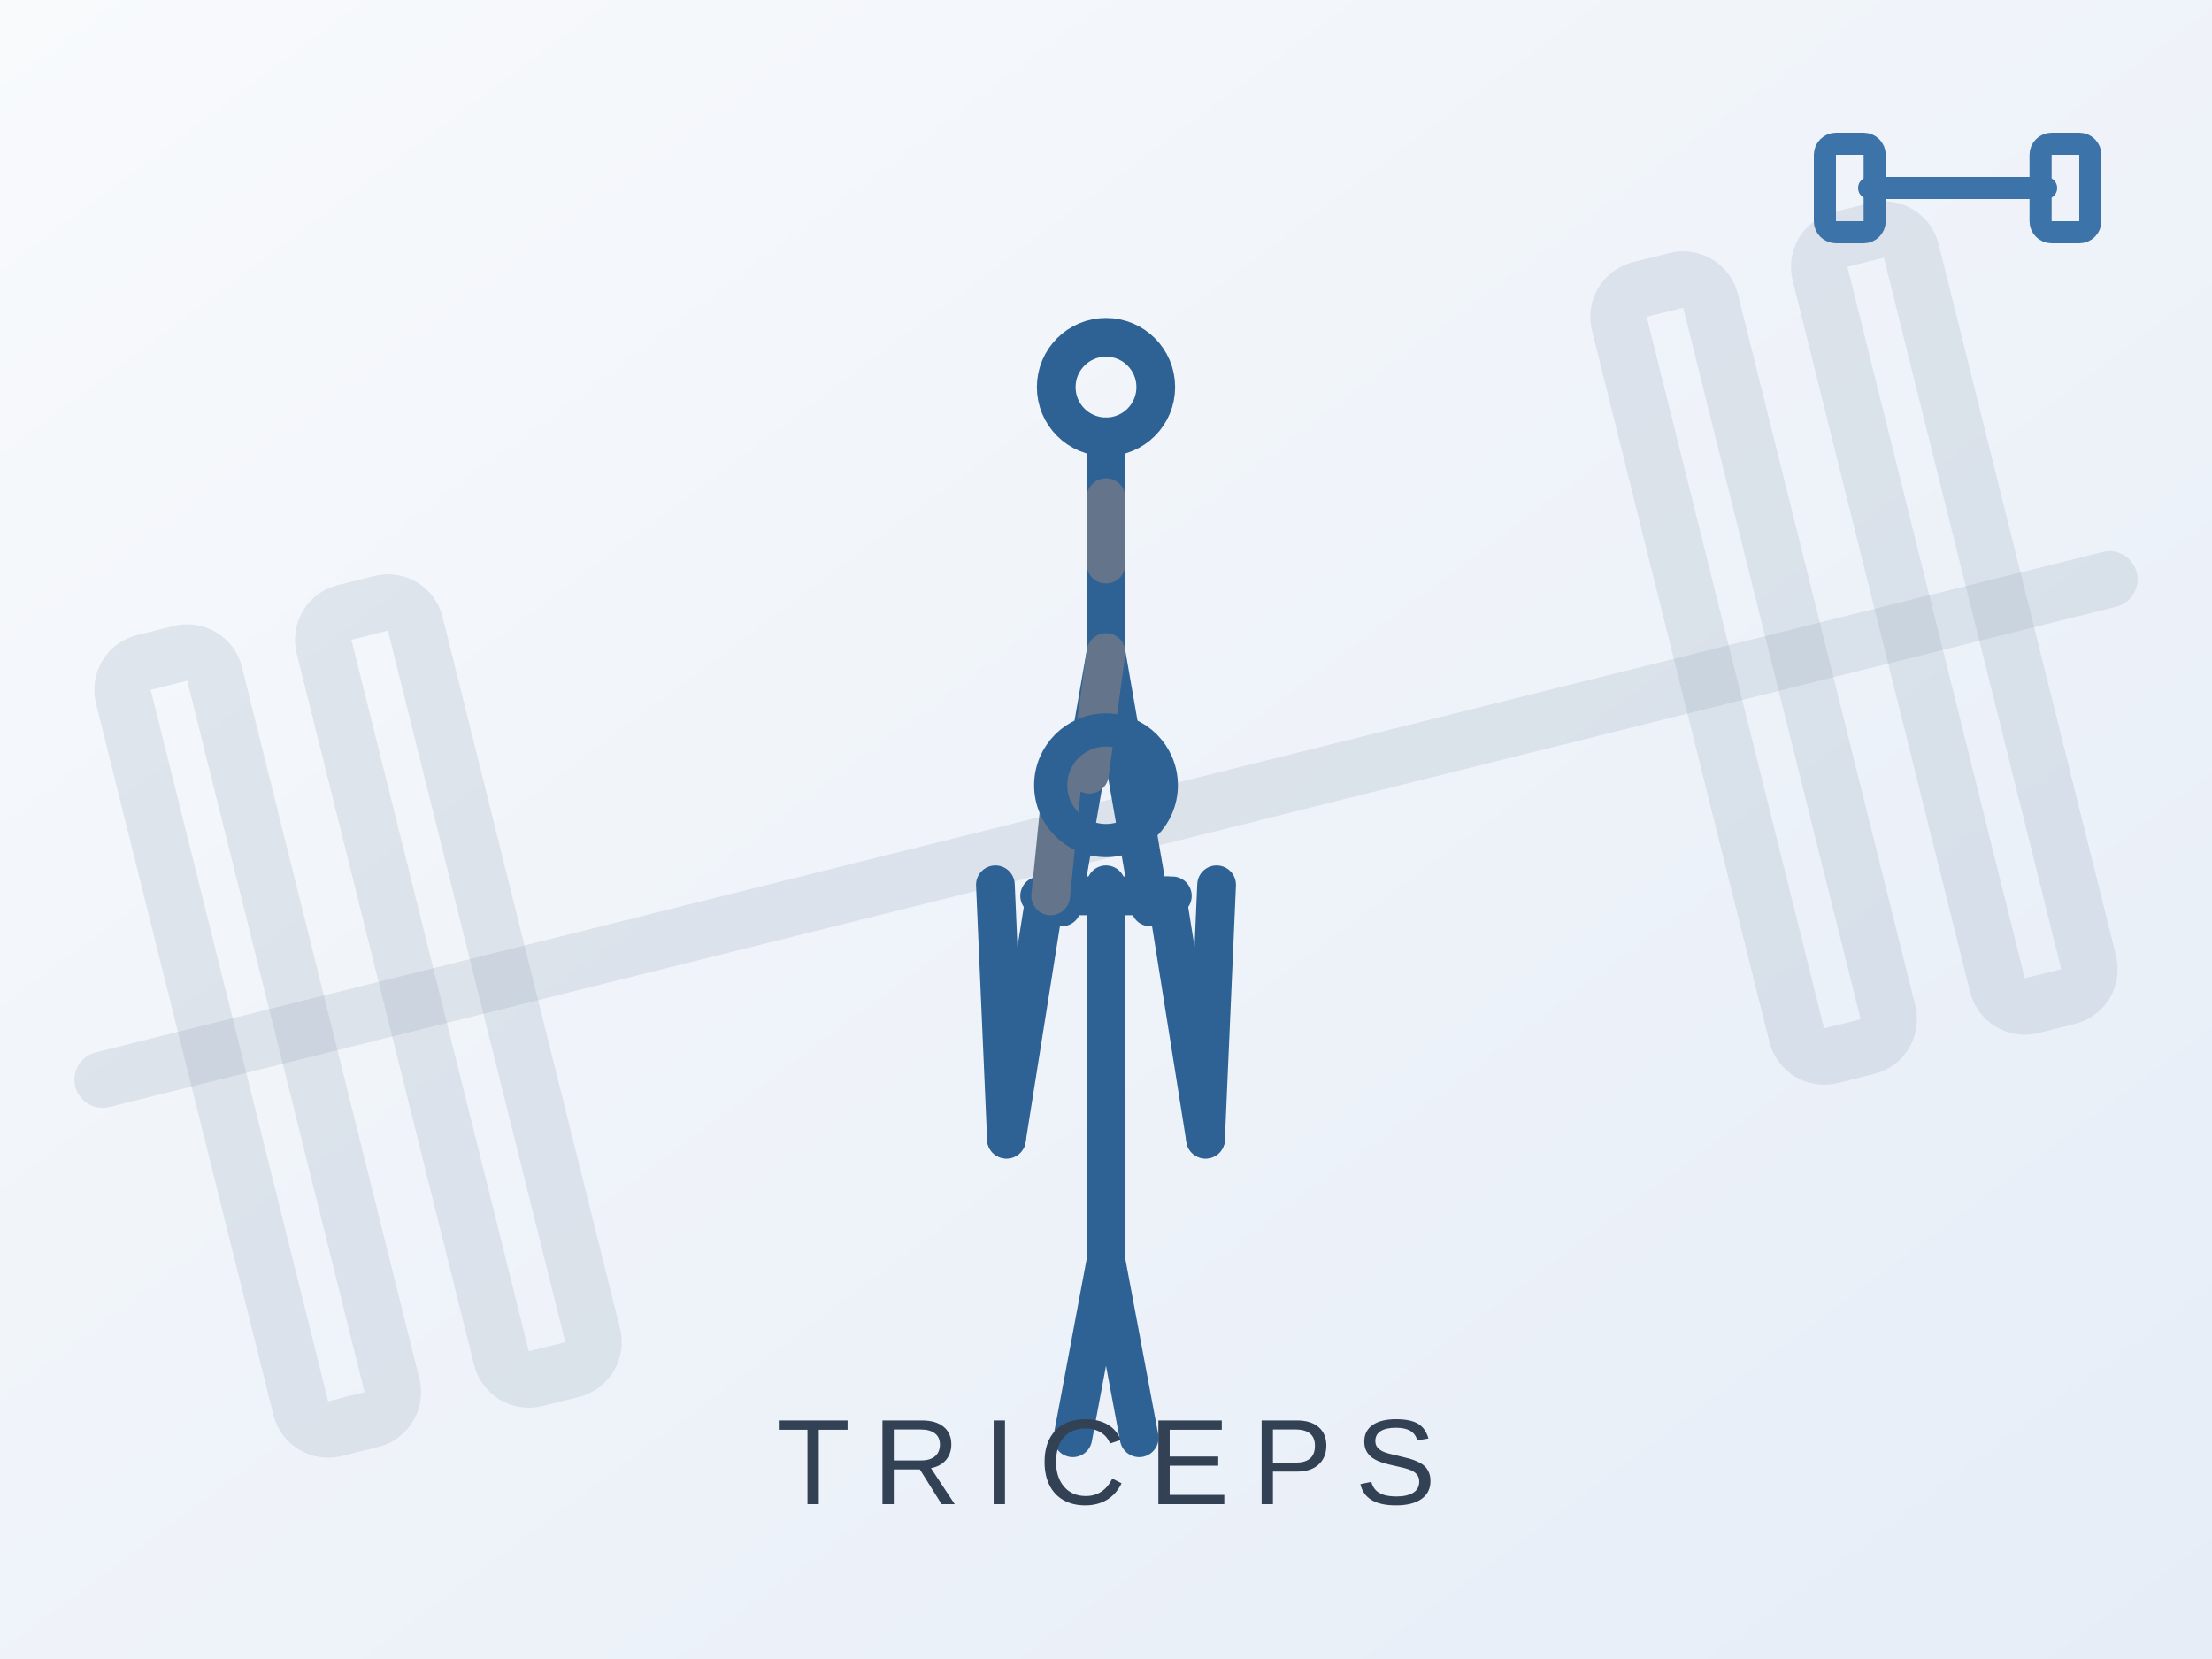
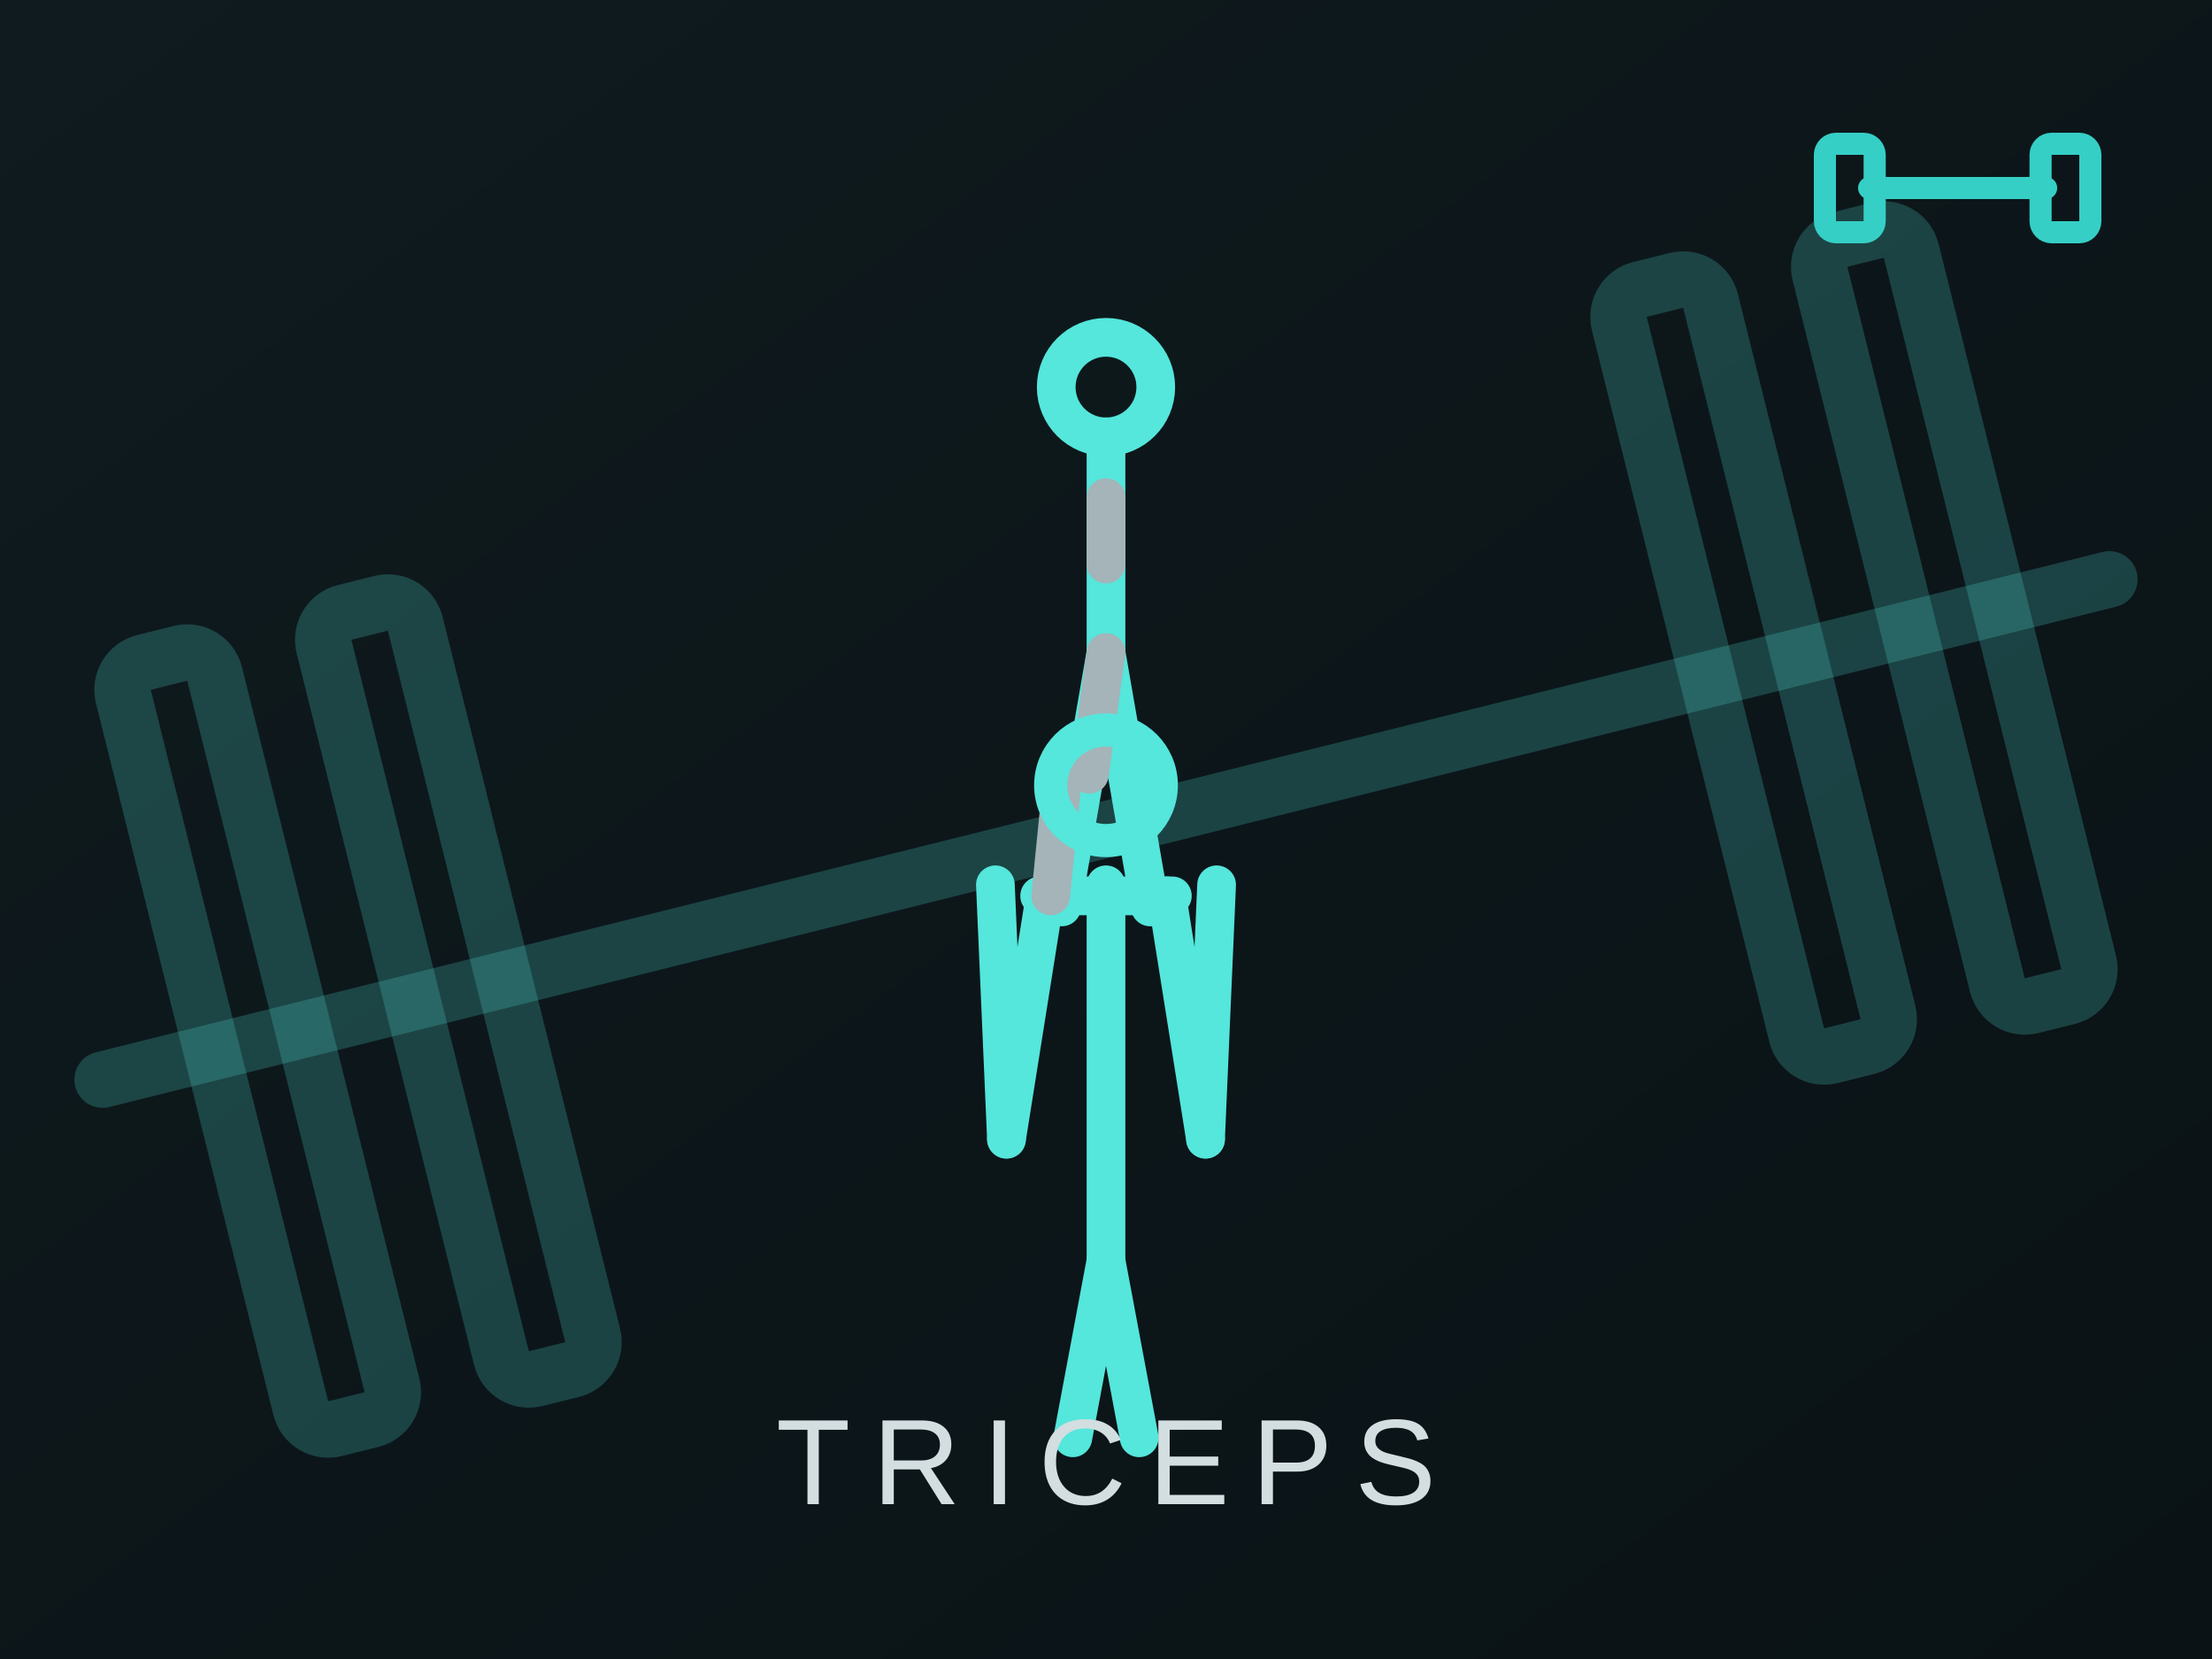
<svg xmlns="http://www.w3.org/2000/svg" viewBox="0 0 400 300" width="400" height="300">
  <defs>
    <linearGradient id="bg" x1="0" y1="0" x2="1" y2="1">
-       <stop offset="0" stop-color="#f8fafc" />
-       <stop offset="1" stop-color="#e6edf7" />
+       <stop offset="0" stop-color="#0f1b1f" />
+       <stop offset="1" stop-color="#0a1215" />
    </linearGradient>
  </defs>
  <rect width="400" height="300" fill="url(#bg)" />
-   <g stroke="#94a3b8" stroke-opacity="0.22" stroke-width="6" stroke-linecap="round" stroke-linejoin="round" fill="none" transform="translate(200,150) rotate(-14) scale(1.7)">
+   <g stroke="#55e6dc" stroke-opacity="0.22" stroke-width="6" stroke-linecap="round" stroke-linejoin="round" fill="none" transform="translate(200,150) rotate(-14) scale(1.7)">
    <line x1="-110" y1="0" x2="110" y2="0" />
    <rect x="-98" y="-42" width="10" height="84" rx="3" />
    <rect x="-76" y="-42" width="10" height="84" rx="3" />
    <rect x="66" y="-42" width="10" height="84" rx="3" />
    <rect x="88" y="-42" width="10" height="84" rx="3" />
  </g>
-   <g stroke="#3c73a8" stroke-width="4" fill="none" stroke-linecap="round" stroke-linejoin="round">
+   <g stroke="#35cfc5" stroke-width="4" fill="none" stroke-linecap="round" stroke-linejoin="round">
    <line x1="338" y1="34" x2="370" y2="34" />
    <rect x="330" y="26" width="9" height="16" rx="2" />
    <rect x="369" y="26" width="9" height="16" rx="2" />
  </g>
  <g fill="none" stroke-linecap="round" stroke-linejoin="round">
-     <g stroke="#2f6294" stroke-width="7">
+     <g stroke="#55e6dc" stroke-width="7">
      <circle cx="200" cy="70" r="9" />
      <line x1="200" y1="79" x2="200" y2="118" />
      <line x1="200" y1="118" x2="192" y2="164" />
      <line x1="200" y1="118" x2="208" y2="164" />
      <line x1="180" y1="160" x2="182" y2="206" />
      <line x1="220" y1="160" x2="218" y2="206" />
      <line x1="182" y1="206" x2="189" y2="162" />
      <line x1="218" y1="206" x2="211" y2="162" />
      <line x1="188" y1="162" x2="212" y2="162" />
      <line x1="200" y1="160" x2="200" y2="228" />
      <line x1="200" y1="228" x2="194" y2="260" />
      <line x1="200" y1="228" x2="206" y2="260" />
    </g>
-     <g stroke="#64748b" stroke-width="7">
+     <g stroke="#a4b4b8" stroke-width="7">
      <line x1="200" y1="90" x2="200" y2="102" />
      <line x1="200" y1="118" x2="197" y2="140" />
      <line x1="192" y1="142" x2="190" y2="162" />
    </g>
-     <circle cx="200" cy="142" r="10" stroke="#2f6294" stroke-width="6" />
+     <circle cx="200" cy="142" r="10" stroke="#55e6dc" stroke-width="6" />
  </g>
-   <text x="200" y="272" text-anchor="middle" font-family="Arial, Helvetica, sans-serif" font-size="22" letter-spacing="4" fill="#334155">TRICEPS</text>
+   <text x="200" y="272" text-anchor="middle" font-family="Arial, Helvetica, sans-serif" font-size="22" letter-spacing="4" fill="#d3dee0">TRICEPS</text>
</svg>
